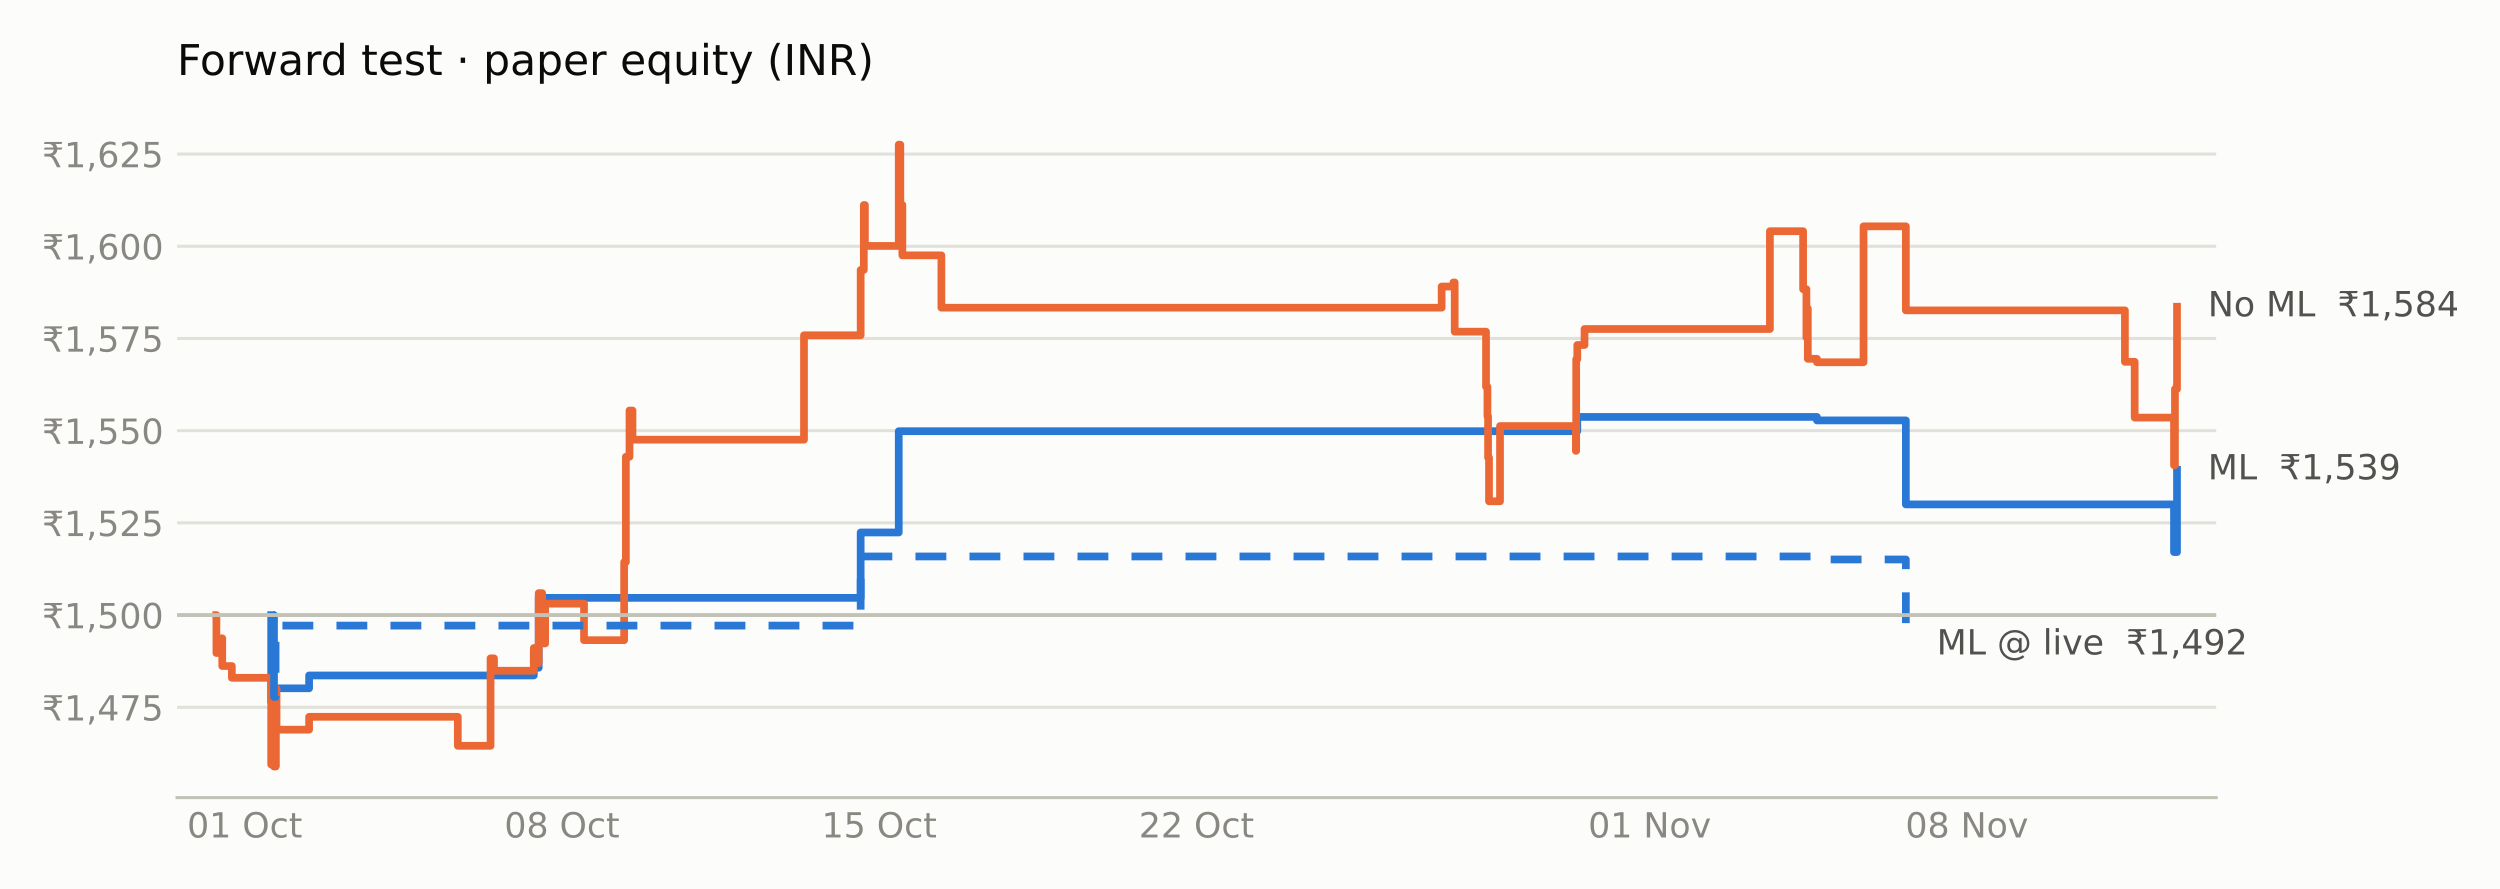
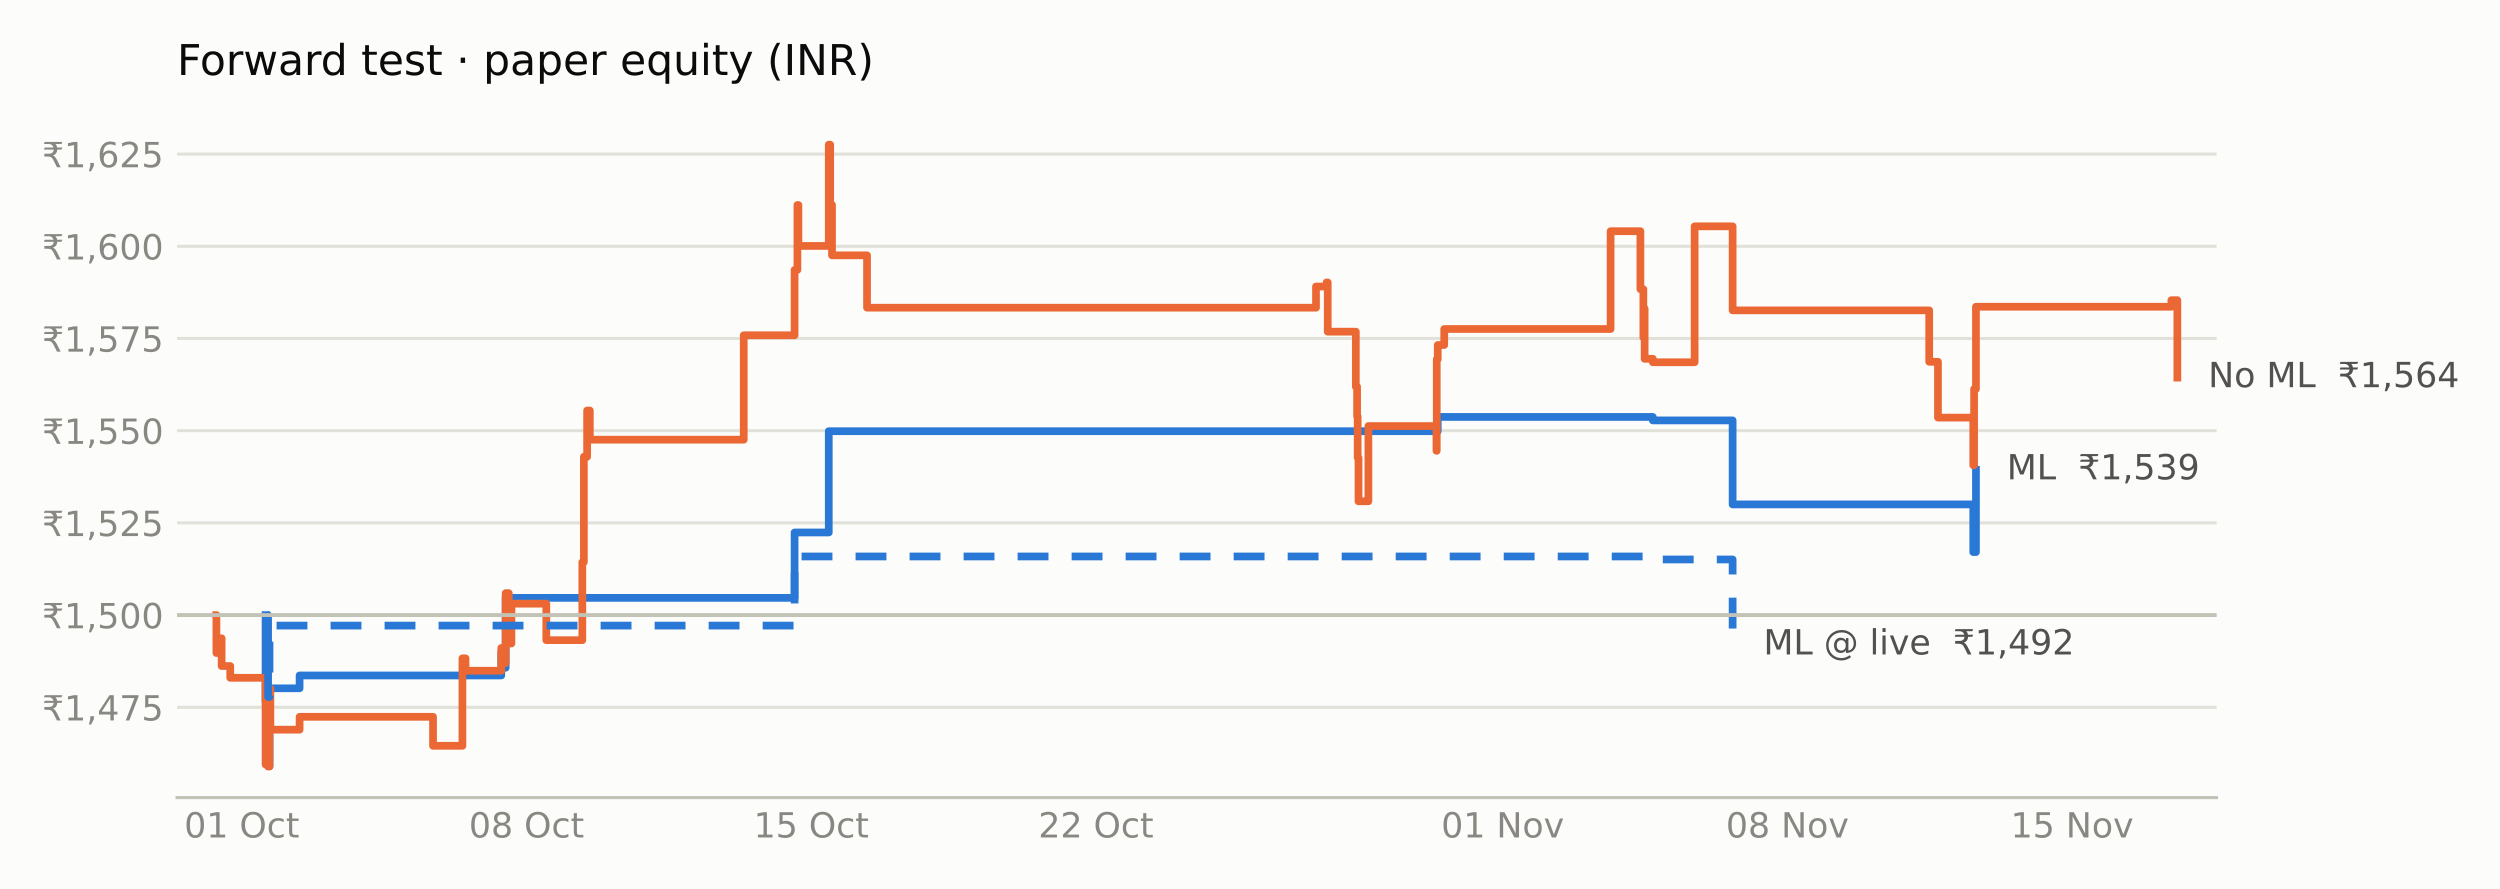
<svg xmlns="http://www.w3.org/2000/svg" xmlns:xlink="http://www.w3.org/1999/xlink" width="648pt" height="230.4pt" viewBox="0 0 648 230.4" version="1.1">
  <defs>
    <style type="text/css">*{stroke-linejoin: round; stroke-linecap: butt}</style>
  </defs>
  <g id="figure_1">
    <g id="patch_1">
      <path d="M 0 230.4  L 648 230.4  L 648 0  L 0 0  z " style="fill: #fcfcfb" />
    </g>
    <g id="axes_1">
      <g id="patch_2">
-         <path d="M 45.89 206.74  L 574.442 206.74  L 574.442 29.44  L 45.89 29.44  z " style="fill: #fcfcfb" />
+         <path d="M 45.89 206.74  L 574.532 206.74  L 574.532 29.44  L 45.89 29.44  z " style="fill: #fcfcfb" />
      </g>
      <g id="matplotlib.axis_1">
        <g id="xtick_1">
          <g id="line2d_1" />
          <g id="text_1">
-             <g style="fill: #898781" transform="translate(48.49998 217.0786) scale(0.09 -0.09)">
+             <g style="fill: #898781" transform="translate(47.74468 217.0786) scale(0.09 -0.09)">
              <defs>
                <path id="DejaVuSans-30" d="M 2034 4250  Q 1547 4250 1301 3770  Q 1056 3291 1056 2328  Q 1056 1369 1301 889  Q 1547 409 2034 409  Q 2525 409 2770 889  Q 3016 1369 3016 2328  Q 3016 3291 2770 3770  Q 2525 4250 2034 4250  z M 2034 4750  Q 2819 4750 3233 4129  Q 3647 3509 3647 2328  Q 3647 1150 3233 529  Q 2819 -91 2034 -91  Q 1250 -91 836 529  Q 422 1150 422 2328  Q 422 3509 836 4129  Q 1250 4750 2034 4750  z " transform="scale(0.015625)" />
                <path id="DejaVuSans-31" d="M 794 531  L 1825 531  L 1825 4091  L 703 3866  L 703 4441  L 1819 4666  L 2450 4666  L 2450 531  L 3481 531  L 3481 0  L 794 0  L 794 531  z " transform="scale(0.015625)" />
                <path id="DejaVuSans-20" transform="scale(0.015625)" />
                <path id="DejaVuSans-4f" d="M 2522 4238  Q 1834 4238 1429 3725  Q 1025 3213 1025 2328  Q 1025 1447 1429 934  Q 1834 422 2522 422  Q 3209 422 3611 934  Q 4013 1447 4013 2328  Q 4013 3213 3611 3725  Q 3209 4238 2522 4238  z M 2522 4750  Q 3503 4750 4090 4092  Q 4678 3434 4678 2328  Q 4678 1225 4090 567  Q 3503 -91 2522 -91  Q 1538 -91 948 565  Q 359 1222 359 2328  Q 359 3434 948 4092  Q 1538 4750 2522 4750  z " transform="scale(0.015625)" />
                <path id="DejaVuSans-63" d="M 3122 3366  L 3122 2828  Q 2878 2963 2633 3030  Q 2388 3097 2138 3097  Q 1578 3097 1268 2742  Q 959 2388 959 1747  Q 959 1106 1268 751  Q 1578 397 2138 397  Q 2388 397 2633 464  Q 2878 531 3122 666  L 3122 134  Q 2881 22 2623 -34  Q 2366 -91 2075 -91  Q 1284 -91 818 406  Q 353 903 353 1747  Q 353 2603 823 3093  Q 1294 3584 2113 3584  Q 2378 3584 2631 3529  Q 2884 3475 3122 3366  z " transform="scale(0.015625)" />
                <path id="DejaVuSans-74" d="M 1172 4494  L 1172 3500  L 2356 3500  L 2356 3053  L 1172 3053  L 1172 1153  Q 1172 725 1289 603  Q 1406 481 1766 481  L 2356 481  L 2356 0  L 1766 0  Q 1100 0 847 248  Q 594 497 594 1153  L 594 3053  L 172 3053  L 172 3500  L 594 3500  L 594 4494  L 1172 4494  z " transform="scale(0.015625)" />
              </defs>
              <use xlink:href="#DejaVuSans-30" />
              <use xlink:href="#DejaVuSans-31" transform="translate(63.62305 0)" />
              <use xlink:href="#DejaVuSans-20" transform="translate(127.2461 0)" />
              <use xlink:href="#DejaVuSans-4f" transform="translate(159.0332 0)" />
              <use xlink:href="#DejaVuSans-63" transform="translate(237.7441 0)" />
              <use xlink:href="#DejaVuSans-74" transform="translate(292.7246 0)" />
            </g>
          </g>
        </g>
        <g id="xtick_2">
          <g id="line2d_2" />
          <g id="text_2">
-             <g style="fill: #898781" transform="translate(130.7294 217.0786) scale(0.09 -0.09)">
+             <g style="fill: #898781" transform="translate(121.5422 217.0786) scale(0.09 -0.09)">
              <defs>
                <path id="DejaVuSans-38" d="M 2034 2216  Q 1584 2216 1326 1975  Q 1069 1734 1069 1313  Q 1069 891 1326 650  Q 1584 409 2034 409  Q 2484 409 2743 651  Q 3003 894 3003 1313  Q 3003 1734 2745 1975  Q 2488 2216 2034 2216  z M 1403 2484  Q 997 2584 770 2862  Q 544 3141 544 3541  Q 544 4100 942 4425  Q 1341 4750 2034 4750  Q 2731 4750 3128 4425  Q 3525 4100 3525 3541  Q 3525 3141 3298 2862  Q 3072 2584 2669 2484  Q 3125 2378 3379 2068  Q 3634 1759 3634 1313  Q 3634 634 3220 271  Q 2806 -91 2034 -91  Q 1263 -91 848 271  Q 434 634 434 1313  Q 434 1759 690 2068  Q 947 2378 1403 2484  z M 1172 3481  Q 1172 3119 1398 2916  Q 1625 2713 2034 2713  Q 2441 2713 2670 2916  Q 2900 3119 2900 3481  Q 2900 3844 2670 4047  Q 2441 4250 2034 4250  Q 1625 4250 1398 4047  Q 1172 3844 1172 3481  z " transform="scale(0.015625)" />
              </defs>
              <use xlink:href="#DejaVuSans-30" />
              <use xlink:href="#DejaVuSans-38" transform="translate(63.62305 0)" />
              <use xlink:href="#DejaVuSans-20" transform="translate(127.2461 0)" />
              <use xlink:href="#DejaVuSans-4f" transform="translate(159.0332 0)" />
              <use xlink:href="#DejaVuSans-63" transform="translate(237.7441 0)" />
              <use xlink:href="#DejaVuSans-74" transform="translate(292.7246 0)" />
            </g>
          </g>
        </g>
        <g id="xtick_3">
          <g id="line2d_3" />
          <g id="text_3">
-             <g style="fill: #898781" transform="translate(212.9588 217.0786) scale(0.09 -0.09)">
+             <g style="fill: #898781" transform="translate(195.3398 217.0786) scale(0.09 -0.09)">
              <defs>
                <path id="DejaVuSans-35" d="M 691 4666  L 3169 4666  L 3169 4134  L 1269 4134  L 1269 2991  Q 1406 3038 1543 3061  Q 1681 3084 1819 3084  Q 2600 3084 3056 2656  Q 3513 2228 3513 1497  Q 3513 744 3044 326  Q 2575 -91 1722 -91  Q 1428 -91 1123 -41  Q 819 9 494 109  L 494 744  Q 775 591 1075 516  Q 1375 441 1709 441  Q 2250 441 2565 725  Q 2881 1009 2881 1497  Q 2881 1984 2565 2268  Q 2250 2553 1709 2553  Q 1456 2553 1204 2497  Q 953 2441 691 2322  L 691 4666  z " transform="scale(0.015625)" />
              </defs>
              <use xlink:href="#DejaVuSans-31" />
              <use xlink:href="#DejaVuSans-35" transform="translate(63.62305 0)" />
              <use xlink:href="#DejaVuSans-20" transform="translate(127.2461 0)" />
              <use xlink:href="#DejaVuSans-4f" transform="translate(159.0332 0)" />
              <use xlink:href="#DejaVuSans-63" transform="translate(237.7441 0)" />
              <use xlink:href="#DejaVuSans-74" transform="translate(292.7246 0)" />
            </g>
          </g>
        </g>
        <g id="xtick_4">
          <g id="line2d_4" />
          <g id="text_4">
-             <g style="fill: #898781" transform="translate(295.1882 217.0786) scale(0.09 -0.09)">
+             <g style="fill: #898781" transform="translate(269.1373 217.0786) scale(0.09 -0.09)">
              <defs>
                <path id="DejaVuSans-32" d="M 1228 531  L 3431 531  L 3431 0  L 469 0  L 469 531  Q 828 903 1448 1529  Q 2069 2156 2228 2338  Q 2531 2678 2651 2914  Q 2772 3150 2772 3378  Q 2772 3750 2511 3984  Q 2250 4219 1831 4219  Q 1534 4219 1204 4116  Q 875 4013 500 3803  L 500 4441  Q 881 4594 1212 4672  Q 1544 4750 1819 4750  Q 2544 4750 2975 4387  Q 3406 4025 3406 3419  Q 3406 3131 3298 2873  Q 3191 2616 2906 2266  Q 2828 2175 2409 1742  Q 1991 1309 1228 531  z " transform="scale(0.015625)" />
              </defs>
              <use xlink:href="#DejaVuSans-32" />
              <use xlink:href="#DejaVuSans-32" transform="translate(63.62305 0)" />
              <use xlink:href="#DejaVuSans-20" transform="translate(127.2461 0)" />
              <use xlink:href="#DejaVuSans-4f" transform="translate(159.0332 0)" />
              <use xlink:href="#DejaVuSans-63" transform="translate(237.7441 0)" />
              <use xlink:href="#DejaVuSans-74" transform="translate(292.7246 0)" />
            </g>
          </g>
        </g>
        <g id="xtick_5">
          <g id="line2d_5" />
          <g id="text_5">
-             <g style="fill: #898781" transform="translate(411.6561 217.0786) scale(0.09 -0.09)">
+             <g style="fill: #898781" transform="translate(373.5597 217.0786) scale(0.09 -0.09)">
              <defs>
                <path id="DejaVuSans-4e" d="M 628 4666  L 1478 4666  L 3547 763  L 3547 4666  L 4159 4666  L 4159 0  L 3309 0  L 1241 3903  L 1241 0  L 628 0  L 628 4666  z " transform="scale(0.015625)" />
                <path id="DejaVuSans-6f" d="M 1959 3097  Q 1497 3097 1228 2736  Q 959 2375 959 1747  Q 959 1119 1226 758  Q 1494 397 1959 397  Q 2419 397 2687 759  Q 2956 1122 2956 1747  Q 2956 2369 2687 2733  Q 2419 3097 1959 3097  z M 1959 3584  Q 2709 3584 3137 3096  Q 3566 2609 3566 1747  Q 3566 888 3137 398  Q 2709 -91 1959 -91  Q 1206 -91 779 398  Q 353 888 353 1747  Q 353 2609 779 3096  Q 1206 3584 1959 3584  z " transform="scale(0.015625)" />
                <path id="DejaVuSans-76" d="M 191 3500  L 800 3500  L 1894 563  L 2988 3500  L 3597 3500  L 2284 0  L 1503 0  L 191 3500  z " transform="scale(0.015625)" />
              </defs>
              <use xlink:href="#DejaVuSans-30" />
              <use xlink:href="#DejaVuSans-31" transform="translate(63.62305 0)" />
              <use xlink:href="#DejaVuSans-20" transform="translate(127.2461 0)" />
              <use xlink:href="#DejaVuSans-4e" transform="translate(159.0332 0)" />
              <use xlink:href="#DejaVuSans-6f" transform="translate(233.8379 0)" />
              <use xlink:href="#DejaVuSans-76" transform="translate(295.0195 0)" />
            </g>
          </g>
        </g>
        <g id="xtick_6">
          <g id="line2d_6" />
          <g id="text_6">
-             <g style="fill: #898781" transform="translate(493.8855 217.0786) scale(0.09 -0.09)">
+             <g style="fill: #898781" transform="translate(447.3573 217.0786) scale(0.09 -0.09)">
              <use xlink:href="#DejaVuSans-30" />
              <use xlink:href="#DejaVuSans-38" transform="translate(63.62305 0)" />
              <use xlink:href="#DejaVuSans-20" transform="translate(127.2461 0)" />
              <use xlink:href="#DejaVuSans-4e" transform="translate(159.0332 0)" />
              <use xlink:href="#DejaVuSans-6f" transform="translate(233.8379 0)" />
              <use xlink:href="#DejaVuSans-76" transform="translate(295.0195 0)" />
            </g>
          </g>
        </g>
+         <g id="xtick_7">
+           <g id="line2d_7" />
+           <g id="text_7">
+             <g style="fill: #898781" transform="translate(521.1549 217.0786) scale(0.09 -0.09)">
+               <use xlink:href="#DejaVuSans-31" />
+               <use xlink:href="#DejaVuSans-35" transform="translate(63.62305 0)" />
+               <use xlink:href="#DejaVuSans-20" transform="translate(127.2461 0)" />
+               <use xlink:href="#DejaVuSans-4e" transform="translate(159.0332 0)" />
+               <use xlink:href="#DejaVuSans-6f" transform="translate(233.8379 0)" />
+               <use xlink:href="#DejaVuSans-76" transform="translate(295.0195 0)" />
+             </g>
+           </g>
+         </g>
      </g>
      <g id="matplotlib.axis_2">
        <g id="ytick_1">
-           <g id="line2d_7">
-             <path d="M 45.89 183.332  L 574.442 183.332  " clip-path="url(#p7053f71f66)" style="fill: none; stroke: #e1e0d9; stroke-width: 0.8; stroke-linecap: square" />
-           </g>
-           <g id="line2d_8" />
-           <g id="text_7">
+           <g id="line2d_8">
+             <path d="M 45.89 183.332  L 574.532 183.332  " clip-path="url(#p765e3bf432)" style="fill: none; stroke: #e1e0d9; stroke-width: 0.8; stroke-linecap: square" />
+           </g>
+           <g id="line2d_9" />
+           <g id="text_8">
            <g style="fill: #898781" transform="translate(10.89844 186.7514) scale(0.09 -0.09)">
              <defs>
                <path id="DejaVuSans-20b9" d="M 331 4281  L 503 4666  L 3747 4666  L 3575 4281  L 2469 4281  Q 2716 4038 2781 3634  L 3747 3634  L 3575 3250  L 2806 3250  Q 2791 2856 2600 2591  Q 2397 2300 2006 2188  Q 2209 2119 2400 1894  Q 2584 1681 2788 1275  L 3428 0  L 2750 0  L 2153 1197  Q 1919 1669 1706 1819  Q 1488 1972 1113 1972  L 425 1972  L 425 2491  L 1219 2491  Q 1675 2491 1906 2700  Q 2119 2894 2138 3250  L 331 3250  L 503 3634  L 2103 3634  Q 2047 3844 1906 4006  Q 1675 4281 1219 4281  L 331 4281  z " transform="scale(0.015625)" />
                <path id="DejaVuSans-2c" d="M 750 794  L 1409 794  L 1409 256  L 897 -744  L 494 -744  L 750 256  L 750 794  z " transform="scale(0.015625)" />
                <path id="DejaVuSans-34" d="M 2419 4116  L 825 1625  L 2419 1625  L 2419 4116  z M 2253 4666  L 3047 4666  L 3047 1625  L 3713 1625  L 3713 1100  L 3047 1100  L 3047 0  L 2419 0  L 2419 1100  L 313 1100  L 313 1709  L 2253 4666  z " transform="scale(0.015625)" />
                <path id="DejaVuSans-37" d="M 525 4666  L 3525 4666  L 3525 4397  L 1831 0  L 1172 0  L 2766 4134  L 525 4134  L 525 4666  z " transform="scale(0.015625)" />
              </defs>
              <use xlink:href="#DejaVuSans-20b9" />
              <use xlink:href="#DejaVuSans-31" transform="translate(63.62305 0)" />
              <use xlink:href="#DejaVuSans-2c" transform="translate(127.2461 0)" />
              <use xlink:href="#DejaVuSans-34" transform="translate(159.0332 0)" />
              <use xlink:href="#DejaVuSans-37" transform="translate(222.6562 0)" />
              <use xlink:href="#DejaVuSans-35" transform="translate(286.2793 0)" />
            </g>
          </g>
        </g>
        <g id="ytick_2">
-           <g id="line2d_9">
-             <path d="M 45.89 159.432  L 574.442 159.432  " clip-path="url(#p7053f71f66)" style="fill: none; stroke: #e1e0d9; stroke-width: 0.8; stroke-linecap: square" />
-           </g>
-           <g id="line2d_10" />
-           <g id="text_8">
+           <g id="line2d_10">
+             <path d="M 45.89 159.432  L 574.532 159.432  " clip-path="url(#p765e3bf432)" style="fill: none; stroke: #e1e0d9; stroke-width: 0.8; stroke-linecap: square" />
+           </g>
+           <g id="line2d_11" />
+           <g id="text_9">
            <g style="fill: #898781" transform="translate(10.89844 162.851) scale(0.09 -0.09)">
              <use xlink:href="#DejaVuSans-20b9" />
              <use xlink:href="#DejaVuSans-31" transform="translate(63.62305 0)" />
              <use xlink:href="#DejaVuSans-2c" transform="translate(127.2461 0)" />
              <use xlink:href="#DejaVuSans-35" transform="translate(159.0332 0)" />
              <use xlink:href="#DejaVuSans-30" transform="translate(222.6562 0)" />
              <use xlink:href="#DejaVuSans-30" transform="translate(286.2793 0)" />
            </g>
          </g>
        </g>
        <g id="ytick_3">
-           <g id="line2d_11">
-             <path d="M 45.89 135.531  L 574.442 135.531  " clip-path="url(#p7053f71f66)" style="fill: none; stroke: #e1e0d9; stroke-width: 0.8; stroke-linecap: square" />
-           </g>
-           <g id="line2d_12" />
-           <g id="text_9">
+           <g id="line2d_12">
+             <path d="M 45.89 135.531  L 574.532 135.531  " clip-path="url(#p765e3bf432)" style="fill: none; stroke: #e1e0d9; stroke-width: 0.8; stroke-linecap: square" />
+           </g>
+           <g id="line2d_13" />
+           <g id="text_10">
            <g style="fill: #898781" transform="translate(10.89844 138.9506) scale(0.09 -0.09)">
              <use xlink:href="#DejaVuSans-20b9" />
              <use xlink:href="#DejaVuSans-31" transform="translate(63.62305 0)" />
              <use xlink:href="#DejaVuSans-2c" transform="translate(127.2461 0)" />
              <use xlink:href="#DejaVuSans-35" transform="translate(159.0332 0)" />
              <use xlink:href="#DejaVuSans-32" transform="translate(222.6562 0)" />
              <use xlink:href="#DejaVuSans-35" transform="translate(286.2793 0)" />
            </g>
          </g>
        </g>
        <g id="ytick_4">
-           <g id="line2d_13">
-             <path d="M 45.89 111.631  L 574.442 111.631  " clip-path="url(#p7053f71f66)" style="fill: none; stroke: #e1e0d9; stroke-width: 0.8; stroke-linecap: square" />
-           </g>
-           <g id="line2d_14" />
-           <g id="text_10">
+           <g id="line2d_14">
+             <path d="M 45.89 111.631  L 574.532 111.631  " clip-path="url(#p765e3bf432)" style="fill: none; stroke: #e1e0d9; stroke-width: 0.8; stroke-linecap: square" />
+           </g>
+           <g id="line2d_15" />
+           <g id="text_11">
            <g style="fill: #898781" transform="translate(10.89844 115.0502) scale(0.09 -0.09)">
              <use xlink:href="#DejaVuSans-20b9" />
              <use xlink:href="#DejaVuSans-31" transform="translate(63.62305 0)" />
              <use xlink:href="#DejaVuSans-2c" transform="translate(127.2461 0)" />
              <use xlink:href="#DejaVuSans-35" transform="translate(159.0332 0)" />
              <use xlink:href="#DejaVuSans-35" transform="translate(222.6562 0)" />
              <use xlink:href="#DejaVuSans-30" transform="translate(286.2793 0)" />
            </g>
          </g>
        </g>
        <g id="ytick_5">
-           <g id="line2d_15">
-             <path d="M 45.89 87.731  L 574.442 87.731  " clip-path="url(#p7053f71f66)" style="fill: none; stroke: #e1e0d9; stroke-width: 0.8; stroke-linecap: square" />
-           </g>
-           <g id="line2d_16" />
-           <g id="text_11">
+           <g id="line2d_16">
+             <path d="M 45.89 87.731  L 574.532 87.731  " clip-path="url(#p765e3bf432)" style="fill: none; stroke: #e1e0d9; stroke-width: 0.8; stroke-linecap: square" />
+           </g>
+           <g id="line2d_17" />
+           <g id="text_12">
            <g style="fill: #898781" transform="translate(10.89844 91.14983) scale(0.09 -0.09)">
              <use xlink:href="#DejaVuSans-20b9" />
              <use xlink:href="#DejaVuSans-31" transform="translate(63.62305 0)" />
              <use xlink:href="#DejaVuSans-2c" transform="translate(127.2461 0)" />
              <use xlink:href="#DejaVuSans-35" transform="translate(159.0332 0)" />
              <use xlink:href="#DejaVuSans-37" transform="translate(222.6562 0)" />
              <use xlink:href="#DejaVuSans-35" transform="translate(286.2793 0)" />
            </g>
          </g>
        </g>
        <g id="ytick_6">
-           <g id="line2d_17">
-             <path d="M 45.89 63.83  L 574.442 63.83  " clip-path="url(#p7053f71f66)" style="fill: none; stroke: #e1e0d9; stroke-width: 0.8; stroke-linecap: square" />
-           </g>
-           <g id="line2d_18" />
-           <g id="text_12">
+           <g id="line2d_18">
+             <path d="M 45.89 63.83  L 574.532 63.83  " clip-path="url(#p765e3bf432)" style="fill: none; stroke: #e1e0d9; stroke-width: 0.8; stroke-linecap: square" />
+           </g>
+           <g id="line2d_19" />
+           <g id="text_13">
            <g style="fill: #898781" transform="translate(10.89844 67.24944) scale(0.09 -0.09)">
              <defs>
                <path id="DejaVuSans-36" d="M 2113 2584  Q 1688 2584 1439 2293  Q 1191 2003 1191 1497  Q 1191 994 1439 701  Q 1688 409 2113 409  Q 2538 409 2786 701  Q 3034 994 3034 1497  Q 3034 2003 2786 2293  Q 2538 2584 2113 2584  z M 3366 4563  L 3366 3988  Q 3128 4100 2886 4159  Q 2644 4219 2406 4219  Q 1781 4219 1451 3797  Q 1122 3375 1075 2522  Q 1259 2794 1537 2939  Q 1816 3084 2150 3084  Q 2853 3084 3261 2657  Q 3669 2231 3669 1497  Q 3669 778 3244 343  Q 2819 -91 2113 -91  Q 1303 -91 875 529  Q 447 1150 447 2328  Q 447 3434 972 4092  Q 1497 4750 2381 4750  Q 2619 4750 2861 4703  Q 3103 4656 3366 4563  z " transform="scale(0.015625)" />
              </defs>
              <use xlink:href="#DejaVuSans-20b9" />
              <use xlink:href="#DejaVuSans-31" transform="translate(63.62305 0)" />
              <use xlink:href="#DejaVuSans-2c" transform="translate(127.2461 0)" />
              <use xlink:href="#DejaVuSans-36" transform="translate(159.0332 0)" />
              <use xlink:href="#DejaVuSans-30" transform="translate(222.6562 0)" />
              <use xlink:href="#DejaVuSans-30" transform="translate(286.2793 0)" />
            </g>
          </g>
        </g>
        <g id="ytick_7">
-           <g id="line2d_19">
-             <path d="M 45.89 39.93  L 574.442 39.93  " clip-path="url(#p7053f71f66)" style="fill: none; stroke: #e1e0d9; stroke-width: 0.8; stroke-linecap: square" />
-           </g>
-           <g id="line2d_20" />
-           <g id="text_13">
+           <g id="line2d_20">
+             <path d="M 45.89 39.93  L 574.532 39.93  " clip-path="url(#p765e3bf432)" style="fill: none; stroke: #e1e0d9; stroke-width: 0.8; stroke-linecap: square" />
+           </g>
+           <g id="line2d_21" />
+           <g id="text_14">
            <g style="fill: #898781" transform="translate(10.89844 43.34906) scale(0.09 -0.09)">
              <use xlink:href="#DejaVuSans-20b9" />
              <use xlink:href="#DejaVuSans-31" transform="translate(63.62305 0)" />
              <use xlink:href="#DejaVuSans-2c" transform="translate(127.2461 0)" />
              <use xlink:href="#DejaVuSans-36" transform="translate(159.0332 0)" />
              <use xlink:href="#DejaVuSans-32" transform="translate(222.6562 0)" />
              <use xlink:href="#DejaVuSans-35" transform="translate(286.2793 0)" />
            </g>
          </g>
        </g>
      </g>
-       <g id="line2d_21">
-         <path d="M 70.29 159.432  L 70.29 159.432  L 70.29 181.9  L 70.657 181.9  L 70.657 177.919  L 71.024 177.919  L 71.024 198.6  L 71.432 198.6  L 71.432 178.406  L 80.12 178.406  L 80.12 175.074  L 138.365 175.074  L 138.365 169.183  L 139.344 169.183  L 139.344 173.084  L 139.63 173.084  L 139.63 154.962  L 223.083 154.962  L 223.083 138.019  L 232.954 138.019  L 232.954 111.772  L 408.833 111.772  L 408.833 108.075  L 470.954 108.075  L 470.954 108.968  L 493.999 108.968  L 493.999 130.746  L 563.503 130.746  L 563.503 143.098  L 564.278 143.098  L 564.278 121.767  " clip-path="url(#p7053f71f66)" style="fill: none; stroke: #2a78d6; stroke-width: 2; stroke-linecap: square" />
-       </g>
      <g id="line2d_22">
-         <path d="M 56.054 159.432  L 56.095 159.432  L 56.095 169.264  L 57.482 169.264  L 57.482 165.445  L 57.604 165.445  L 57.604 172.637  L 60.093 172.637  L 60.093 175.684  L 70.29 175.684  L 70.29 198.153  L 70.412 198.153  L 70.412 181.982  L 70.657 181.982  L 70.657 178  L 71.024 178  L 71.024 198.681  L 71.432 198.681  L 71.432 178.487  L 71.676 178.487  L 71.676 189.133  L 80.12 189.133  L 80.12 185.801  L 118.665 185.801  L 118.665 193.318  L 127.149 193.318  L 127.149 170.646  L 128.046 170.646  L 128.046 173.856  L 138.365 173.856  L 138.365 167.964  L 139.344 167.964  L 139.344 171.865  L 139.63 171.865  L 139.63 153.743  L 140.527 153.743  L 140.527 166.664  L 140.976 166.664  L 140.976 166.786  L 141.302 166.786  L 141.302 156.466  L 151.377 156.466  L 151.377 165.933  L 161.778 165.933  L 161.778 145.699  L 162.227 145.699  L 162.227 118.395  L 163.165 118.395  L 163.165 106.409  L 163.94 106.409  L 163.94 113.966  L 208.399 113.966  L 208.399 86.906  L 223.083 86.906  L 223.083 69.963  L 223.899 69.963  L 223.899 53.142  L 224.184 53.142  L 224.184 63.746  L 232.954 63.746  L 232.954 37.499  L 233.362 37.499  L 233.362 53.101  L 233.892 53.101  L 233.892 66.184  L 244.007 66.184  L 244.007 79.755  L 373.674 79.755  L 373.674 74.27  L 376.733 74.27  L 376.733 73.213  L 377.059 73.213  L 377.059 85.971  L 385.176 85.971  L 385.176 100.233  L 385.543 100.233  L 385.543 107.912  L 385.706 107.912  L 385.706 118.639  L 385.951 118.639  L 385.951 129.934  L 388.806 129.934  L 388.806 110.431  L 408.466 110.431  L 408.466 116.851  L 408.548 116.851  L 408.548 93.122  L 408.833 93.122  L 408.833 89.425  L 410.71 89.425  L 410.71 85.281  L 458.758 85.281  L 458.758 59.927  L 467.365 59.927  L 467.365 74.961  L 468.221 74.961  L 468.221 87.475  L 468.507 87.475  L 468.507 79.999  L 468.588 79.999  L 468.588 93.001  L 470.954 93.001  L 470.954 93.894  L 483.027 93.894  L 483.027 58.668  L 493.999 58.668  L 493.999 80.446  L 550.777 80.446  L 550.777 93.773  L 553.306 93.773  L 553.306 108.237  L 563.503 108.237  L 563.503 120.589  L 563.748 120.589  L 563.748 100.842  L 564.278 100.842  L 564.278 79.511  " clip-path="url(#p7053f71f66)" style="fill: none; stroke: #eb6834; stroke-width: 2; stroke-linecap: square" />
+         <path d="M 68.832 159.432  L 68.832 159.432  L 68.832 181.9  L 69.161 181.9  L 69.161 177.919  L 69.491 177.919  L 69.491 198.6  L 69.857 198.6  L 69.857 178.406  L 77.654 178.406  L 77.654 175.074  L 129.927 175.074  L 129.927 169.183  L 130.806 169.183  L 130.806 173.084  L 131.062 173.084  L 131.062 154.962  L 205.957 154.962  L 205.957 138.019  L 214.816 138.019  L 214.816 111.772  L 372.661 111.772  L 372.661 108.075  L 428.412 108.075  L 428.412 108.968  L 449.094 108.968  L 449.094 130.746  L 511.471 130.746  L 511.471 143.098  L 512.166 143.098  L 512.166 121.767  " clip-path="url(#p765e3bf432)" style="fill: none; stroke: #2a78d6; stroke-width: 2; stroke-linecap: square" />
      </g>
      <g id="line2d_23">
-         <path d="M 70.901 159.432  L 71.024 159.432  L 71.024 180.641  L 71.432 180.641  L 71.432 162.154  L 223.083 162.154  L 223.083 144.236  L 470.954 144.236  L 470.954 145.008  L 493.999 145.008  L 493.999 167.152  " clip-path="url(#p7053f71f66)" style="fill: none; stroke-dasharray: 8,6; stroke-dashoffset: 0; stroke: #2a78d6; stroke-width: 2" />
+         <path d="M 56.056 159.432  L 56.093 159.432  L 56.093 169.264  L 57.337 169.264  L 57.337 165.445  L 57.447 165.445  L 57.447 172.637  L 59.68 172.637  L 59.68 175.684  L 68.832 175.684  L 68.832 198.153  L 68.941 198.153  L 68.941 181.982  L 69.161 181.982  L 69.161 178  L 69.491 178  L 69.491 198.681  L 69.857 198.681  L 69.857 178.487  L 70.076 178.487  L 70.076 189.133  L 77.654 189.133  L 77.654 185.801  L 112.246 185.801  L 112.246 193.318  L 119.86 193.318  L 119.86 170.646  L 120.666 170.646  L 120.666 173.856  L 129.927 173.856  L 129.927 167.964  L 130.806 167.964  L 130.806 171.865  L 131.062 171.865  L 131.062 153.743  L 131.867 153.743  L 131.867 166.664  L 132.27 166.664  L 132.27 166.786  L 132.563 166.786  L 132.563 156.466  L 141.604 156.466  L 141.604 165.933  L 150.939 165.933  L 150.939 145.699  L 151.341 145.699  L 151.341 118.395  L 152.183 118.395  L 152.183 106.409  L 152.879 106.409  L 152.879 113.966  L 192.779 113.966  L 192.779 86.906  L 205.957 86.906  L 205.957 69.963  L 206.69 69.963  L 206.69 53.142  L 206.946 53.142  L 206.946 63.746  L 214.816 63.746  L 214.816 37.499  L 215.182 37.499  L 215.182 53.101  L 215.658 53.101  L 215.658 66.184  L 224.736 66.184  L 224.736 79.755  L 341.107 79.755  L 341.107 74.27  L 343.852 74.27  L 343.852 73.213  L 344.145 73.213  L 344.145 85.971  L 351.429 85.971  L 351.429 100.233  L 351.759 100.233  L 351.759 107.912  L 351.905 107.912  L 351.905 118.639  L 352.125 118.639  L 352.125 129.934  L 354.687 129.934  L 354.687 110.431  L 372.331 110.431  L 372.331 116.851  L 372.405 116.851  L 372.405 93.122  L 372.661 93.122  L 372.661 89.425  L 374.345 89.425  L 374.345 85.281  L 417.467 85.281  L 417.467 59.927  L 425.19 59.927  L 425.19 74.961  L 425.959 74.961  L 425.959 87.475  L 426.215 87.475  L 426.215 79.999  L 426.289 79.999  L 426.289 93.001  L 428.412 93.001  L 428.412 93.894  L 439.247 93.894  L 439.247 58.668  L 449.094 58.668  L 449.094 80.446  L 500.049 80.446  L 500.049 93.773  L 502.319 93.773  L 502.319 108.237  L 511.471 108.237  L 511.471 120.589  L 511.69 120.589  L 511.69 100.842  L 512.166 100.842  L 512.166 79.511  L 562.829 79.511  L 562.829 77.805  L 564.366 77.805  L 564.366 97.876  " clip-path="url(#p765e3bf432)" style="fill: none; stroke: #eb6834; stroke-width: 2; stroke-linecap: square" />
      </g>
      <g id="line2d_24">
-         <path d="M 45.89 159.432  L 574.442 159.432  " clip-path="url(#p7053f71f66)" style="fill: none; stroke: #c3c2b7; stroke-linecap: square" />
+         <path d="M 69.381 159.432  L 69.491 159.432  L 69.491 180.641  L 69.857 180.641  L 69.857 162.154  L 205.957 162.154  L 205.957 144.236  L 428.412 144.236  L 428.412 145.008  L 449.094 145.008  L 449.094 167.152  " clip-path="url(#p765e3bf432)" style="fill: none; stroke-dasharray: 8,6; stroke-dashoffset: 0; stroke: #2a78d6; stroke-width: 2" />
+       </g>
+       <g id="line2d_25">
+         <path d="M 45.89 159.432  L 574.532 159.432  " clip-path="url(#p765e3bf432)" style="fill: none; stroke: #c3c2b7; stroke-linecap: square" />
      </g>
      <g id="patch_3">
-         <path d="M 45.89 206.74  L 574.442 206.74  " style="fill: none; stroke: #c3c2b7; stroke-width: 0.8; stroke-linejoin: miter; stroke-linecap: square" />
-       </g>
-       <g id="text_14">
-         <g style="fill: #52514e" transform="translate(501.9994 169.635) scale(0.09 -0.09)">
+         <path d="M 45.89 206.74  L 574.532 206.74  " style="fill: none; stroke: #c3c2b7; stroke-width: 0.8; stroke-linejoin: miter; stroke-linecap: square" />
+       </g>
+       <g id="text_15">
+         <g style="fill: #52514e" transform="translate(457.094 169.635) scale(0.09 -0.09)">
          <defs>
            <path id="DejaVuSans-4d" d="M 628 4666  L 1569 4666  L 2759 1491  L 3956 4666  L 4897 4666  L 4897 0  L 4281 0  L 4281 4097  L 3078 897  L 2444 897  L 1241 4097  L 1241 0  L 628 0  L 628 4666  z " transform="scale(0.015625)" />
            <path id="DejaVuSans-4c" d="M 628 4666  L 1259 4666  L 1259 531  L 3531 531  L 3531 0  L 628 0  L 628 4666  z " transform="scale(0.015625)" />
            <path id="DejaVuSans-40" d="M 2381 1678  Q 2381 1231 2603 976  Q 2825 722 3213 722  Q 3597 722 3817 978  Q 4038 1234 4038 1678  Q 4038 2116 3813 2373  Q 3588 2631 3206 2631  Q 2828 2631 2604 2375  Q 2381 2119 2381 1678  z M 4084 744  Q 3897 503 3655 389  Q 3413 275 3091 275  Q 2553 275 2217 664  Q 1881 1053 1881 1678  Q 1881 2303 2218 2693  Q 2556 3084 3091 3084  Q 3413 3084 3656 2967  Q 3900 2850 4084 2613  L 4084 3022  L 4531 3022  L 4531 722  Q 4988 791 5245 1139  Q 5503 1488 5503 2041  Q 5503 2375 5404 2669  Q 5306 2963 5106 3213  Q 4781 3622 4314 3839  Q 3847 4056 3297 4056  Q 2913 4056 2559 3954  Q 2206 3853 1906 3653  Q 1416 3334 1139 2817  Q 863 2300 863 1697  Q 863 1200 1042 765  Q 1222 331 1563 0  Q 1891 -325 2322 -495  Q 2753 -666 3244 -666  Q 3647 -666 4036 -530  Q 4425 -394 4750 -141  L 5031 -488  Q 4641 -791 4180 -952  Q 3719 -1113 3244 -1113  Q 2666 -1113 2153 -908  Q 1641 -703 1241 -313  Q 841 78 631 592  Q 422 1106 422 1697  Q 422 2266 634 2781  Q 847 3297 1241 3688  Q 1644 4084 2172 4295  Q 2700 4506 3291 4506  Q 3953 4506 4520 4234  Q 5088 3963 5472 3463  Q 5706 3156 5829 2797  Q 5953 2438 5953 2053  Q 5953 1231 5456 756  Q 4959 281 4084 263  L 4084 744  z " transform="scale(0.015625)" />
            <path id="DejaVuSans-6c" d="M 603 4863  L 1178 4863  L 1178 0  L 603 0  L 603 4863  z " transform="scale(0.015625)" />
            <path id="DejaVuSans-69" d="M 603 3500  L 1178 3500  L 1178 0  L 603 0  L 603 3500  z M 603 4863  L 1178 4863  L 1178 4134  L 603 4134  L 603 4863  z " transform="scale(0.015625)" />
            <path id="DejaVuSans-65" d="M 3597 1894  L 3597 1613  L 953 1613  Q 991 1019 1311 708  Q 1631 397 2203 397  Q 2534 397 2845 478  Q 3156 559 3463 722  L 3463 178  Q 3153 47 2828 -22  Q 2503 -91 2169 -91  Q 1331 -91 842 396  Q 353 884 353 1716  Q 353 2575 817 3079  Q 1281 3584 2069 3584  Q 2775 3584 3186 3129  Q 3597 2675 3597 1894  z M 3022 2063  Q 3016 2534 2758 2815  Q 2500 3097 2075 3097  Q 1594 3097 1305 2825  Q 1016 2553 972 2059  L 3022 2063  z " transform="scale(0.015625)" />
            <path id="DejaVuSans-39" d="M 703 97  L 703 672  Q 941 559 1184 500  Q 1428 441 1663 441  Q 2288 441 2617 861  Q 2947 1281 2994 2138  Q 2813 1869 2534 1725  Q 2256 1581 1919 1581  Q 1219 1581 811 2004  Q 403 2428 403 3163  Q 403 3881 828 4315  Q 1253 4750 1959 4750  Q 2769 4750 3195 4129  Q 3622 3509 3622 2328  Q 3622 1225 3098 567  Q 2575 -91 1691 -91  Q 1453 -91 1209 -44  Q 966 3 703 97  z M 1959 2075  Q 2384 2075 2632 2365  Q 2881 2656 2881 3163  Q 2881 3666 2632 3958  Q 2384 4250 1959 4250  Q 1534 4250 1286 3958  Q 1038 3666 1038 3163  Q 1038 2656 1286 2365  Q 1534 2075 1959 2075  z " transform="scale(0.015625)" />
          </defs>
          <use xlink:href="#DejaVuSans-4d" />
          <use xlink:href="#DejaVuSans-4c" transform="translate(86.2793 0)" />
          <use xlink:href="#DejaVuSans-20" transform="translate(141.9922 0)" />
          <use xlink:href="#DejaVuSans-40" transform="translate(173.7793 0)" />
          <use xlink:href="#DejaVuSans-20" transform="translate(273.7793 0)" />
          <use xlink:href="#DejaVuSans-6c" transform="translate(305.5664 0)" />
          <use xlink:href="#DejaVuSans-69" transform="translate(333.3496 0)" />
          <use xlink:href="#DejaVuSans-76" transform="translate(361.1328 0)" />
          <use xlink:href="#DejaVuSans-65" transform="translate(420.3125 0)" />
          <use xlink:href="#DejaVuSans-20" transform="translate(481.8359 0)" />
          <use xlink:href="#DejaVuSans-20" transform="translate(513.623 0)" />
          <use xlink:href="#DejaVuSans-20b9" transform="translate(545.4102 0)" />
          <use xlink:href="#DejaVuSans-31" transform="translate(609.0332 0)" />
          <use xlink:href="#DejaVuSans-2c" transform="translate(672.6562 0)" />
          <use xlink:href="#DejaVuSans-34" transform="translate(704.4434 0)" />
          <use xlink:href="#DejaVuSans-39" transform="translate(768.0664 0)" />
          <use xlink:href="#DejaVuSans-32" transform="translate(831.6895 0)" />
        </g>
      </g>
-       <g id="text_15">
-         <g style="fill: #52514e" transform="translate(572.2778 124.2505) scale(0.09 -0.09)">
+       <g id="text_16">
+         <g style="fill: #52514e" transform="translate(520.1661 124.2505) scale(0.09 -0.09)">
          <defs>
            <path id="DejaVuSans-33" d="M 2597 2516  Q 3050 2419 3304 2112  Q 3559 1806 3559 1356  Q 3559 666 3084 287  Q 2609 -91 1734 -91  Q 1441 -91 1130 -33  Q 819 25 488 141  L 488 750  Q 750 597 1062 519  Q 1375 441 1716 441  Q 2309 441 2620 675  Q 2931 909 2931 1356  Q 2931 1769 2642 2001  Q 2353 2234 1838 2234  L 1294 2234  L 1294 2753  L 1863 2753  Q 2328 2753 2575 2939  Q 2822 3125 2822 3475  Q 2822 3834 2567 4026  Q 2313 4219 1838 4219  Q 1578 4219 1281 4162  Q 984 4106 628 3988  L 628 4550  Q 988 4650 1302 4700  Q 1616 4750 1894 4750  Q 2613 4750 3031 4423  Q 3450 4097 3450 3541  Q 3450 3153 3228 2886  Q 3006 2619 2597 2516  z " transform="scale(0.015625)" />
          </defs>
          <use xlink:href="#DejaVuSans-4d" />
          <use xlink:href="#DejaVuSans-4c" transform="translate(86.2793 0)" />
          <use xlink:href="#DejaVuSans-20" transform="translate(141.9922 0)" />
          <use xlink:href="#DejaVuSans-20" transform="translate(173.7793 0)" />
          <use xlink:href="#DejaVuSans-20b9" transform="translate(205.5664 0)" />
          <use xlink:href="#DejaVuSans-31" transform="translate(269.1895 0)" />
          <use xlink:href="#DejaVuSans-2c" transform="translate(332.8125 0)" />
          <use xlink:href="#DejaVuSans-35" transform="translate(364.5996 0)" />
          <use xlink:href="#DejaVuSans-33" transform="translate(428.2227 0)" />
          <use xlink:href="#DejaVuSans-39" transform="translate(491.8457 0)" />
        </g>
      </g>
-       <g id="text_16">
-         <g style="fill: #52514e" transform="translate(572.2778 81.99463) scale(0.09 -0.09)">
+       <g id="text_17">
+         <g style="fill: #52514e" transform="translate(572.3661 100.3597) scale(0.09 -0.09)">
          <use xlink:href="#DejaVuSans-4e" />
          <use xlink:href="#DejaVuSans-6f" transform="translate(74.80469 0)" />
          <use xlink:href="#DejaVuSans-20" transform="translate(135.9863 0)" />
          <use xlink:href="#DejaVuSans-4d" transform="translate(167.7734 0)" />
          <use xlink:href="#DejaVuSans-4c" transform="translate(254.0527 0)" />
          <use xlink:href="#DejaVuSans-20" transform="translate(309.7656 0)" />
          <use xlink:href="#DejaVuSans-20" transform="translate(341.5527 0)" />
          <use xlink:href="#DejaVuSans-20b9" transform="translate(373.3398 0)" />
          <use xlink:href="#DejaVuSans-31" transform="translate(436.9629 0)" />
          <use xlink:href="#DejaVuSans-2c" transform="translate(500.5859 0)" />
          <use xlink:href="#DejaVuSans-35" transform="translate(532.373 0)" />
-           <use xlink:href="#DejaVuSans-38" transform="translate(595.9961 0)" />
+           <use xlink:href="#DejaVuSans-36" transform="translate(595.9961 0)" />
          <use xlink:href="#DejaVuSans-34" transform="translate(659.6191 0)" />
        </g>
      </g>
-       <g id="text_17">
+       <g id="text_18">
        <g style="fill: #0b0b0b" transform="translate(45.89 19.44) scale(0.11 -0.11)">
          <defs>
            <path id="DejaVuSans-46" d="M 628 4666  L 3309 4666  L 3309 4134  L 1259 4134  L 1259 2759  L 3109 2759  L 3109 2228  L 1259 2228  L 1259 0  L 628 0  L 628 4666  z " transform="scale(0.015625)" />
            <path id="DejaVuSans-72" d="M 2631 2963  Q 2534 3019 2420 3045  Q 2306 3072 2169 3072  Q 1681 3072 1420 2755  Q 1159 2438 1159 1844  L 1159 0  L 581 0  L 581 3500  L 1159 3500  L 1159 2956  Q 1341 3275 1631 3429  Q 1922 3584 2338 3584  Q 2397 3584 2469 3576  Q 2541 3569 2628 3553  L 2631 2963  z " transform="scale(0.015625)" />
            <path id="DejaVuSans-77" d="M 269 3500  L 844 3500  L 1563 769  L 2278 3500  L 2956 3500  L 3675 769  L 4391 3500  L 4966 3500  L 4050 0  L 3372 0  L 2619 2869  L 1863 0  L 1184 0  L 269 3500  z " transform="scale(0.015625)" />
            <path id="DejaVuSans-61" d="M 2194 1759  Q 1497 1759 1228 1600  Q 959 1441 959 1056  Q 959 750 1161 570  Q 1363 391 1709 391  Q 2188 391 2477 730  Q 2766 1069 2766 1631  L 2766 1759  L 2194 1759  z M 3341 1997  L 3341 0  L 2766 0  L 2766 531  Q 2569 213 2275 61  Q 1981 -91 1556 -91  Q 1019 -91 701 211  Q 384 513 384 1019  Q 384 1609 779 1909  Q 1175 2209 1959 2209  L 2766 2209  L 2766 2266  Q 2766 2663 2505 2880  Q 2244 3097 1772 3097  Q 1472 3097 1187 3025  Q 903 2953 641 2809  L 641 3341  Q 956 3463 1253 3523  Q 1550 3584 1831 3584  Q 2591 3584 2966 3190  Q 3341 2797 3341 1997  z " transform="scale(0.015625)" />
            <path id="DejaVuSans-64" d="M 2906 2969  L 2906 4863  L 3481 4863  L 3481 0  L 2906 0  L 2906 525  Q 2725 213 2448 61  Q 2172 -91 1784 -91  Q 1150 -91 751 415  Q 353 922 353 1747  Q 353 2572 751 3078  Q 1150 3584 1784 3584  Q 2172 3584 2448 3432  Q 2725 3281 2906 2969  z M 947 1747  Q 947 1113 1208 752  Q 1469 391 1925 391  Q 2381 391 2643 752  Q 2906 1113 2906 1747  Q 2906 2381 2643 2742  Q 2381 3103 1925 3103  Q 1469 3103 1208 2742  Q 947 2381 947 1747  z " transform="scale(0.015625)" />
            <path id="DejaVuSans-73" d="M 2834 3397  L 2834 2853  Q 2591 2978 2328 3040  Q 2066 3103 1784 3103  Q 1356 3103 1142 2972  Q 928 2841 928 2578  Q 928 2378 1081 2264  Q 1234 2150 1697 2047  L 1894 2003  Q 2506 1872 2764 1633  Q 3022 1394 3022 966  Q 3022 478 2636 193  Q 2250 -91 1575 -91  Q 1294 -91 989 -36  Q 684 19 347 128  L 347 722  Q 666 556 975 473  Q 1284 391 1588 391  Q 1994 391 2212 530  Q 2431 669 2431 922  Q 2431 1156 2273 1281  Q 2116 1406 1581 1522  L 1381 1569  Q 847 1681 609 1914  Q 372 2147 372 2553  Q 372 3047 722 3315  Q 1072 3584 1716 3584  Q 2034 3584 2315 3537  Q 2597 3491 2834 3397  z " transform="scale(0.015625)" />
            <path id="DejaVuSans-b7" d="M 684 2619  L 1344 2619  L 1344 1825  L 684 1825  L 684 2619  z " transform="scale(0.015625)" />
            <path id="DejaVuSans-70" d="M 1159 525  L 1159 -1331  L 581 -1331  L 581 3500  L 1159 3500  L 1159 2969  Q 1341 3281 1617 3432  Q 1894 3584 2278 3584  Q 2916 3584 3314 3078  Q 3713 2572 3713 1747  Q 3713 922 3314 415  Q 2916 -91 2278 -91  Q 1894 -91 1617 61  Q 1341 213 1159 525  z M 3116 1747  Q 3116 2381 2855 2742  Q 2594 3103 2138 3103  Q 1681 3103 1420 2742  Q 1159 2381 1159 1747  Q 1159 1113 1420 752  Q 1681 391 2138 391  Q 2594 391 2855 752  Q 3116 1113 3116 1747  z " transform="scale(0.015625)" />
            <path id="DejaVuSans-71" d="M 947 1747  Q 947 1113 1208 752  Q 1469 391 1925 391  Q 2381 391 2643 752  Q 2906 1113 2906 1747  Q 2906 2381 2643 2742  Q 2381 3103 1925 3103  Q 1469 3103 1208 2742  Q 947 2381 947 1747  z M 2906 525  Q 2725 213 2448 61  Q 2172 -91 1784 -91  Q 1150 -91 751 415  Q 353 922 353 1747  Q 353 2572 751 3078  Q 1150 3584 1784 3584  Q 2172 3584 2448 3432  Q 2725 3281 2906 2969  L 2906 3500  L 3481 3500  L 3481 -1331  L 2906 -1331  L 2906 525  z " transform="scale(0.015625)" />
            <path id="DejaVuSans-75" d="M 544 1381  L 544 3500  L 1119 3500  L 1119 1403  Q 1119 906 1312 657  Q 1506 409 1894 409  Q 2359 409 2629 706  Q 2900 1003 2900 1516  L 2900 3500  L 3475 3500  L 3475 0  L 2900 0  L 2900 538  Q 2691 219 2414 64  Q 2138 -91 1772 -91  Q 1169 -91 856 284  Q 544 659 544 1381  z M 1991 3584  L 1991 3584  z " transform="scale(0.015625)" />
            <path id="DejaVuSans-79" d="M 2059 -325  Q 1816 -950 1584 -1140  Q 1353 -1331 966 -1331  L 506 -1331  L 506 -850  L 844 -850  Q 1081 -850 1212 -737  Q 1344 -625 1503 -206  L 1606 56  L 191 3500  L 800 3500  L 1894 763  L 2988 3500  L 3597 3500  L 2059 -325  z " transform="scale(0.015625)" />
            <path id="DejaVuSans-28" d="M 1984 4856  Q 1566 4138 1362 3434  Q 1159 2731 1159 2009  Q 1159 1288 1364 580  Q 1569 -128 1984 -844  L 1484 -844  Q 1016 -109 783 600  Q 550 1309 550 2009  Q 550 2706 781 3412  Q 1013 4119 1484 4856  L 1984 4856  z " transform="scale(0.015625)" />
            <path id="DejaVuSans-49" d="M 628 4666  L 1259 4666  L 1259 0  L 628 0  L 628 4666  z " transform="scale(0.015625)" />
            <path id="DejaVuSans-52" d="M 2841 2188  Q 3044 2119 3236 1894  Q 3428 1669 3622 1275  L 4263 0  L 3584 0  L 2988 1197  Q 2756 1666 2539 1819  Q 2322 1972 1947 1972  L 1259 1972  L 1259 0  L 628 0  L 628 4666  L 2053 4666  Q 2853 4666 3247 4331  Q 3641 3997 3641 3322  Q 3641 2881 3436 2590  Q 3231 2300 2841 2188  z M 1259 4147  L 1259 2491  L 2053 2491  Q 2509 2491 2742 2702  Q 2975 2913 2975 3322  Q 2975 3731 2742 3939  Q 2509 4147 2053 4147  L 1259 4147  z " transform="scale(0.015625)" />
            <path id="DejaVuSans-29" d="M 513 4856  L 1013 4856  Q 1481 4119 1714 3412  Q 1947 2706 1947 2009  Q 1947 1309 1714 600  Q 1481 -109 1013 -844  L 513 -844  Q 928 -128 1133 580  Q 1338 1288 1338 2009  Q 1338 2731 1133 3434  Q 928 4138 513 4856  z " transform="scale(0.015625)" />
          </defs>
          <use xlink:href="#DejaVuSans-46" />
          <use xlink:href="#DejaVuSans-6f" transform="translate(53.89453 0)" />
          <use xlink:href="#DejaVuSans-72" transform="translate(115.0762 0)" />
          <use xlink:href="#DejaVuSans-77" transform="translate(156.1895 0)" />
          <use xlink:href="#DejaVuSans-61" transform="translate(237.9766 0)" />
          <use xlink:href="#DejaVuSans-72" transform="translate(299.2559 0)" />
          <use xlink:href="#DejaVuSans-64" transform="translate(338.6191 0)" />
          <use xlink:href="#DejaVuSans-20" transform="translate(402.0957 0)" />
          <use xlink:href="#DejaVuSans-74" transform="translate(433.8828 0)" />
          <use xlink:href="#DejaVuSans-65" transform="translate(473.0918 0)" />
          <use xlink:href="#DejaVuSans-73" transform="translate(534.6152 0)" />
          <use xlink:href="#DejaVuSans-74" transform="translate(586.7148 0)" />
          <use xlink:href="#DejaVuSans-20" transform="translate(625.9238 0)" />
          <use xlink:href="#DejaVuSans-b7" transform="translate(657.7109 0)" />
          <use xlink:href="#DejaVuSans-20" transform="translate(689.498 0)" />
          <use xlink:href="#DejaVuSans-70" transform="translate(721.2852 0)" />
          <use xlink:href="#DejaVuSans-61" transform="translate(784.7617 0)" />
          <use xlink:href="#DejaVuSans-70" transform="translate(846.041 0)" />
          <use xlink:href="#DejaVuSans-65" transform="translate(909.5176 0)" />
          <use xlink:href="#DejaVuSans-72" transform="translate(971.041 0)" />
          <use xlink:href="#DejaVuSans-20" transform="translate(1012.154 0)" />
          <use xlink:href="#DejaVuSans-65" transform="translate(1043.941 0)" />
          <use xlink:href="#DejaVuSans-71" transform="translate(1105.465 0)" />
          <use xlink:href="#DejaVuSans-75" transform="translate(1168.941 0)" />
          <use xlink:href="#DejaVuSans-69" transform="translate(1232.32 0)" />
          <use xlink:href="#DejaVuSans-74" transform="translate(1260.104 0)" />
          <use xlink:href="#DejaVuSans-79" transform="translate(1299.312 0)" />
          <use xlink:href="#DejaVuSans-20" transform="translate(1358.492 0)" />
          <use xlink:href="#DejaVuSans-28" transform="translate(1390.279 0)" />
          <use xlink:href="#DejaVuSans-49" transform="translate(1429.293 0)" />
          <use xlink:href="#DejaVuSans-4e" transform="translate(1458.785 0)" />
          <use xlink:href="#DejaVuSans-52" transform="translate(1533.59 0)" />
          <use xlink:href="#DejaVuSans-29" transform="translate(1603.072 0)" />
        </g>
      </g>
    </g>
  </g>
  <defs>
-     <clipPath id="p7053f71f66">
-       <rect x="45.89" y="29.44" width="528.552" height="177.3" />
+     <clipPath id="p765e3bf432">
+       <rect x="45.89" y="29.44" width="528.642" height="177.3" />
    </clipPath>
  </defs>
</svg>
